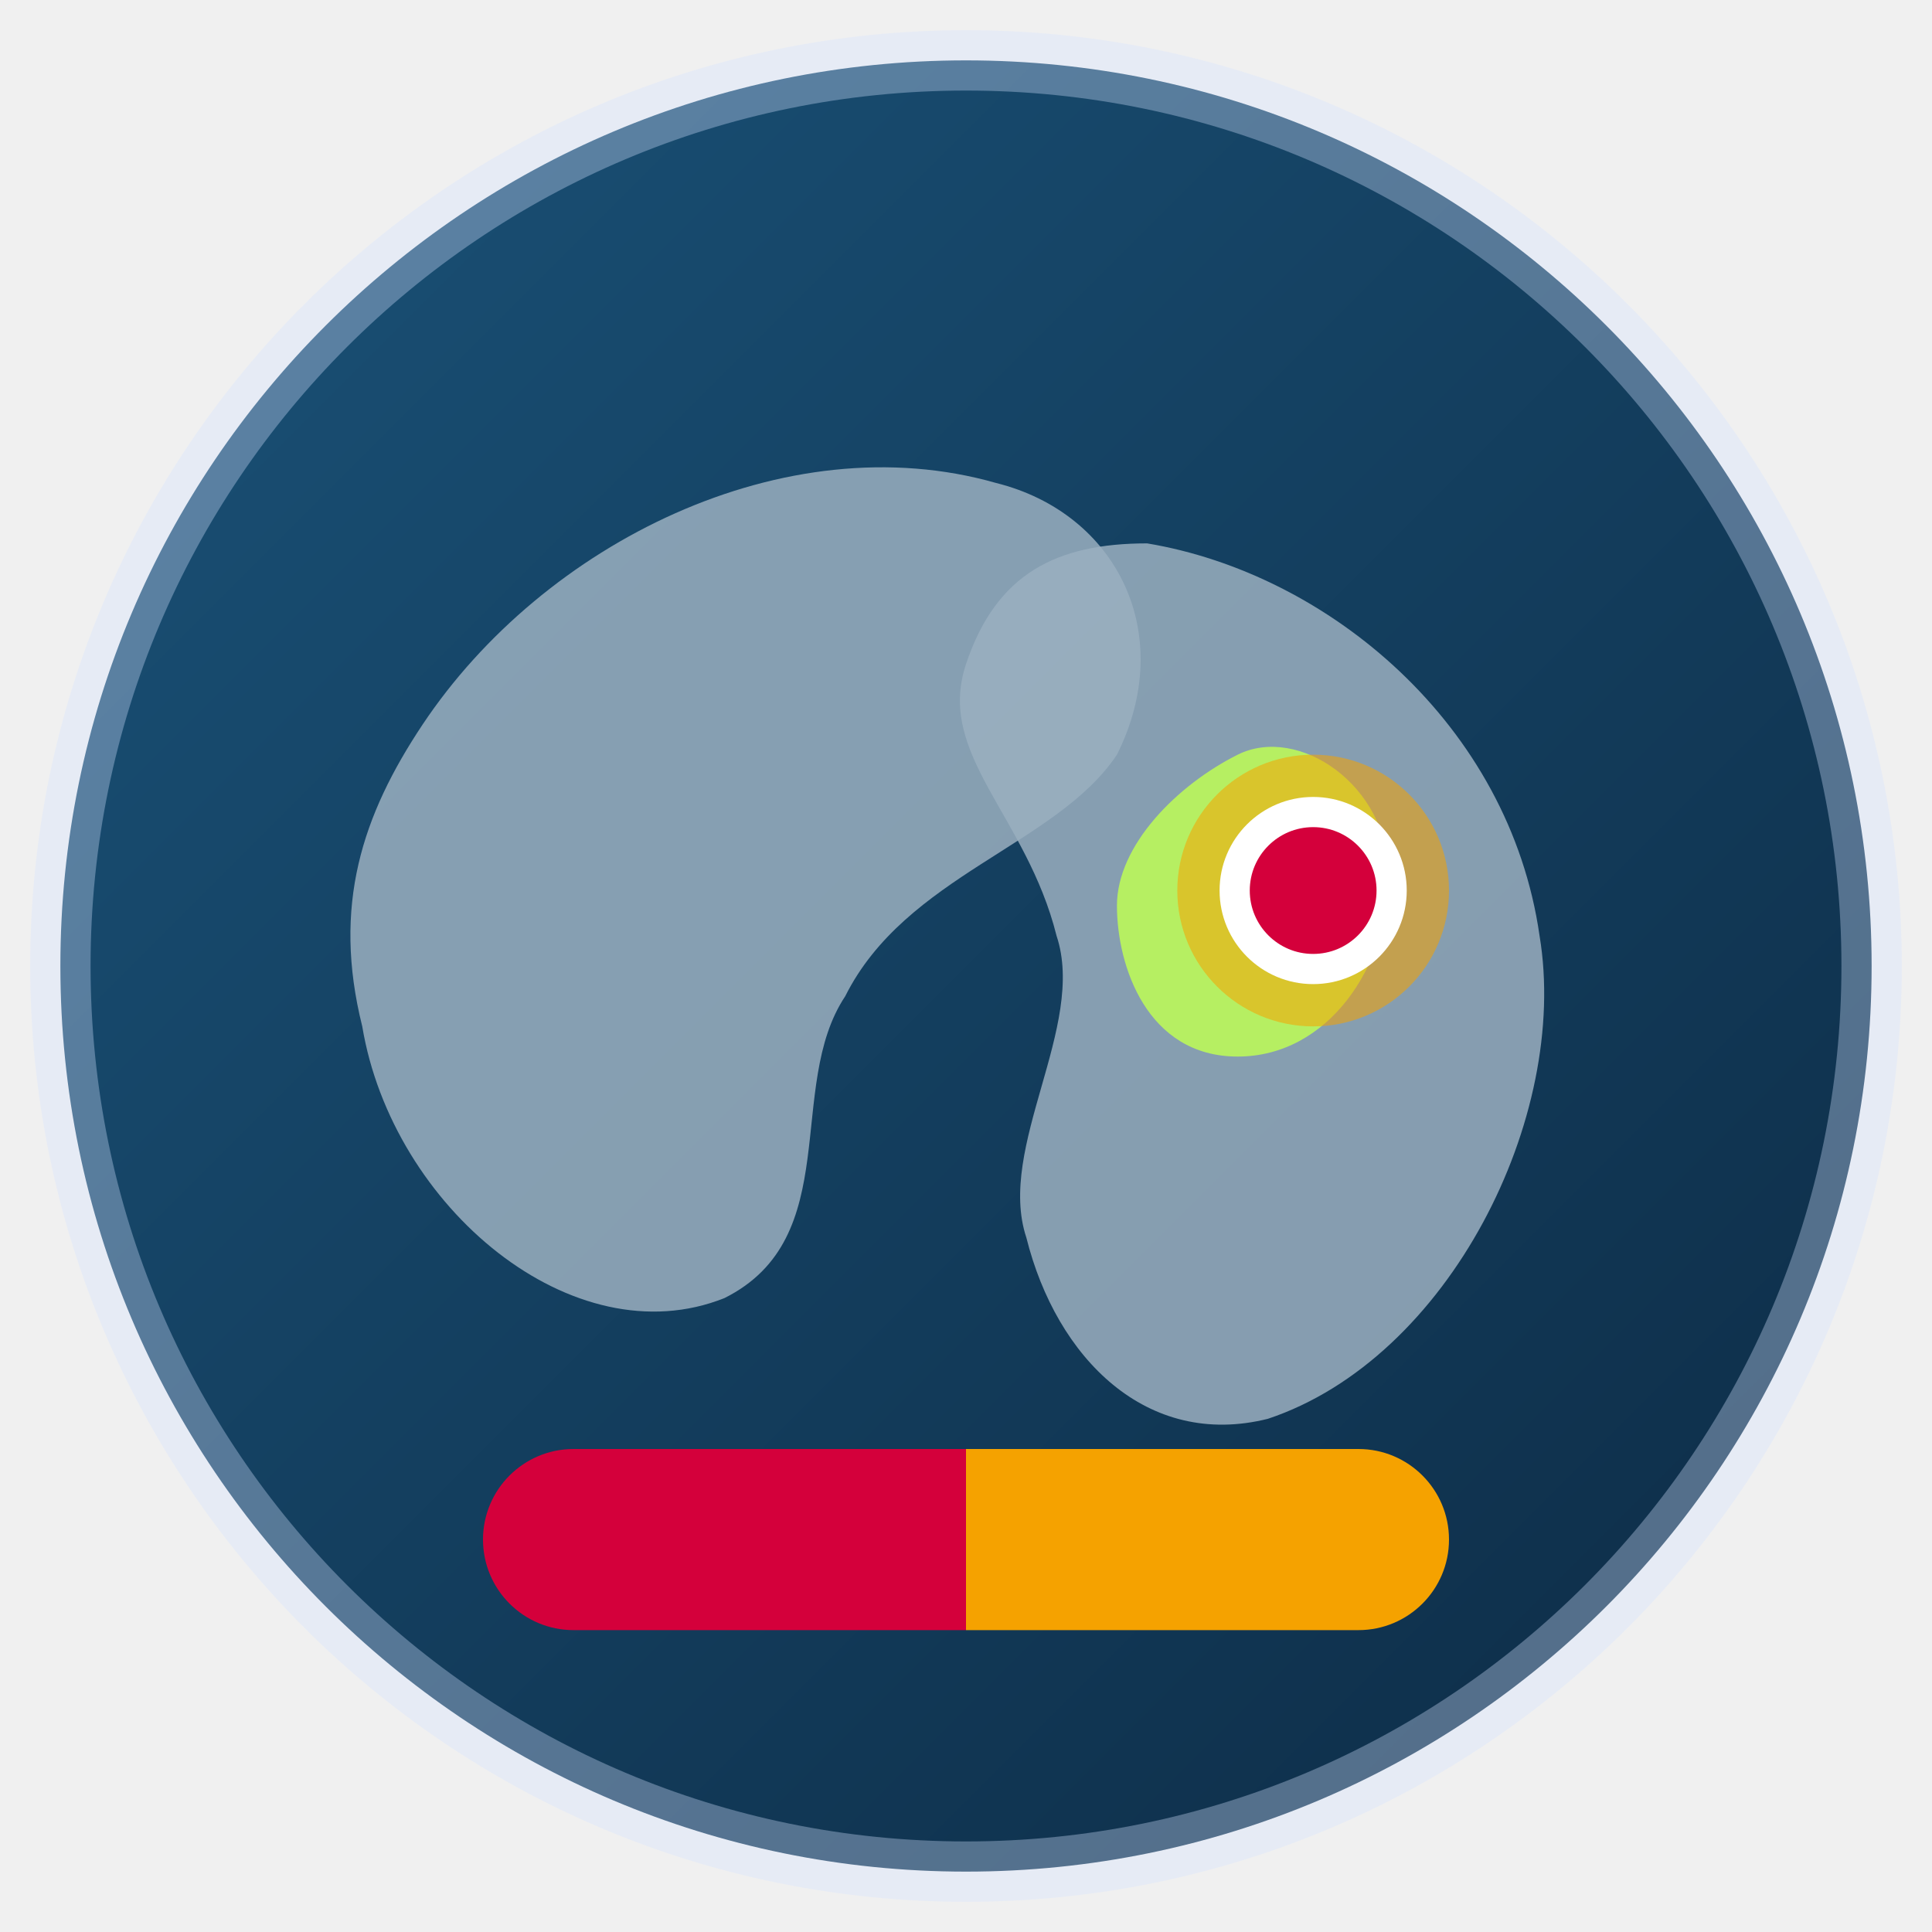
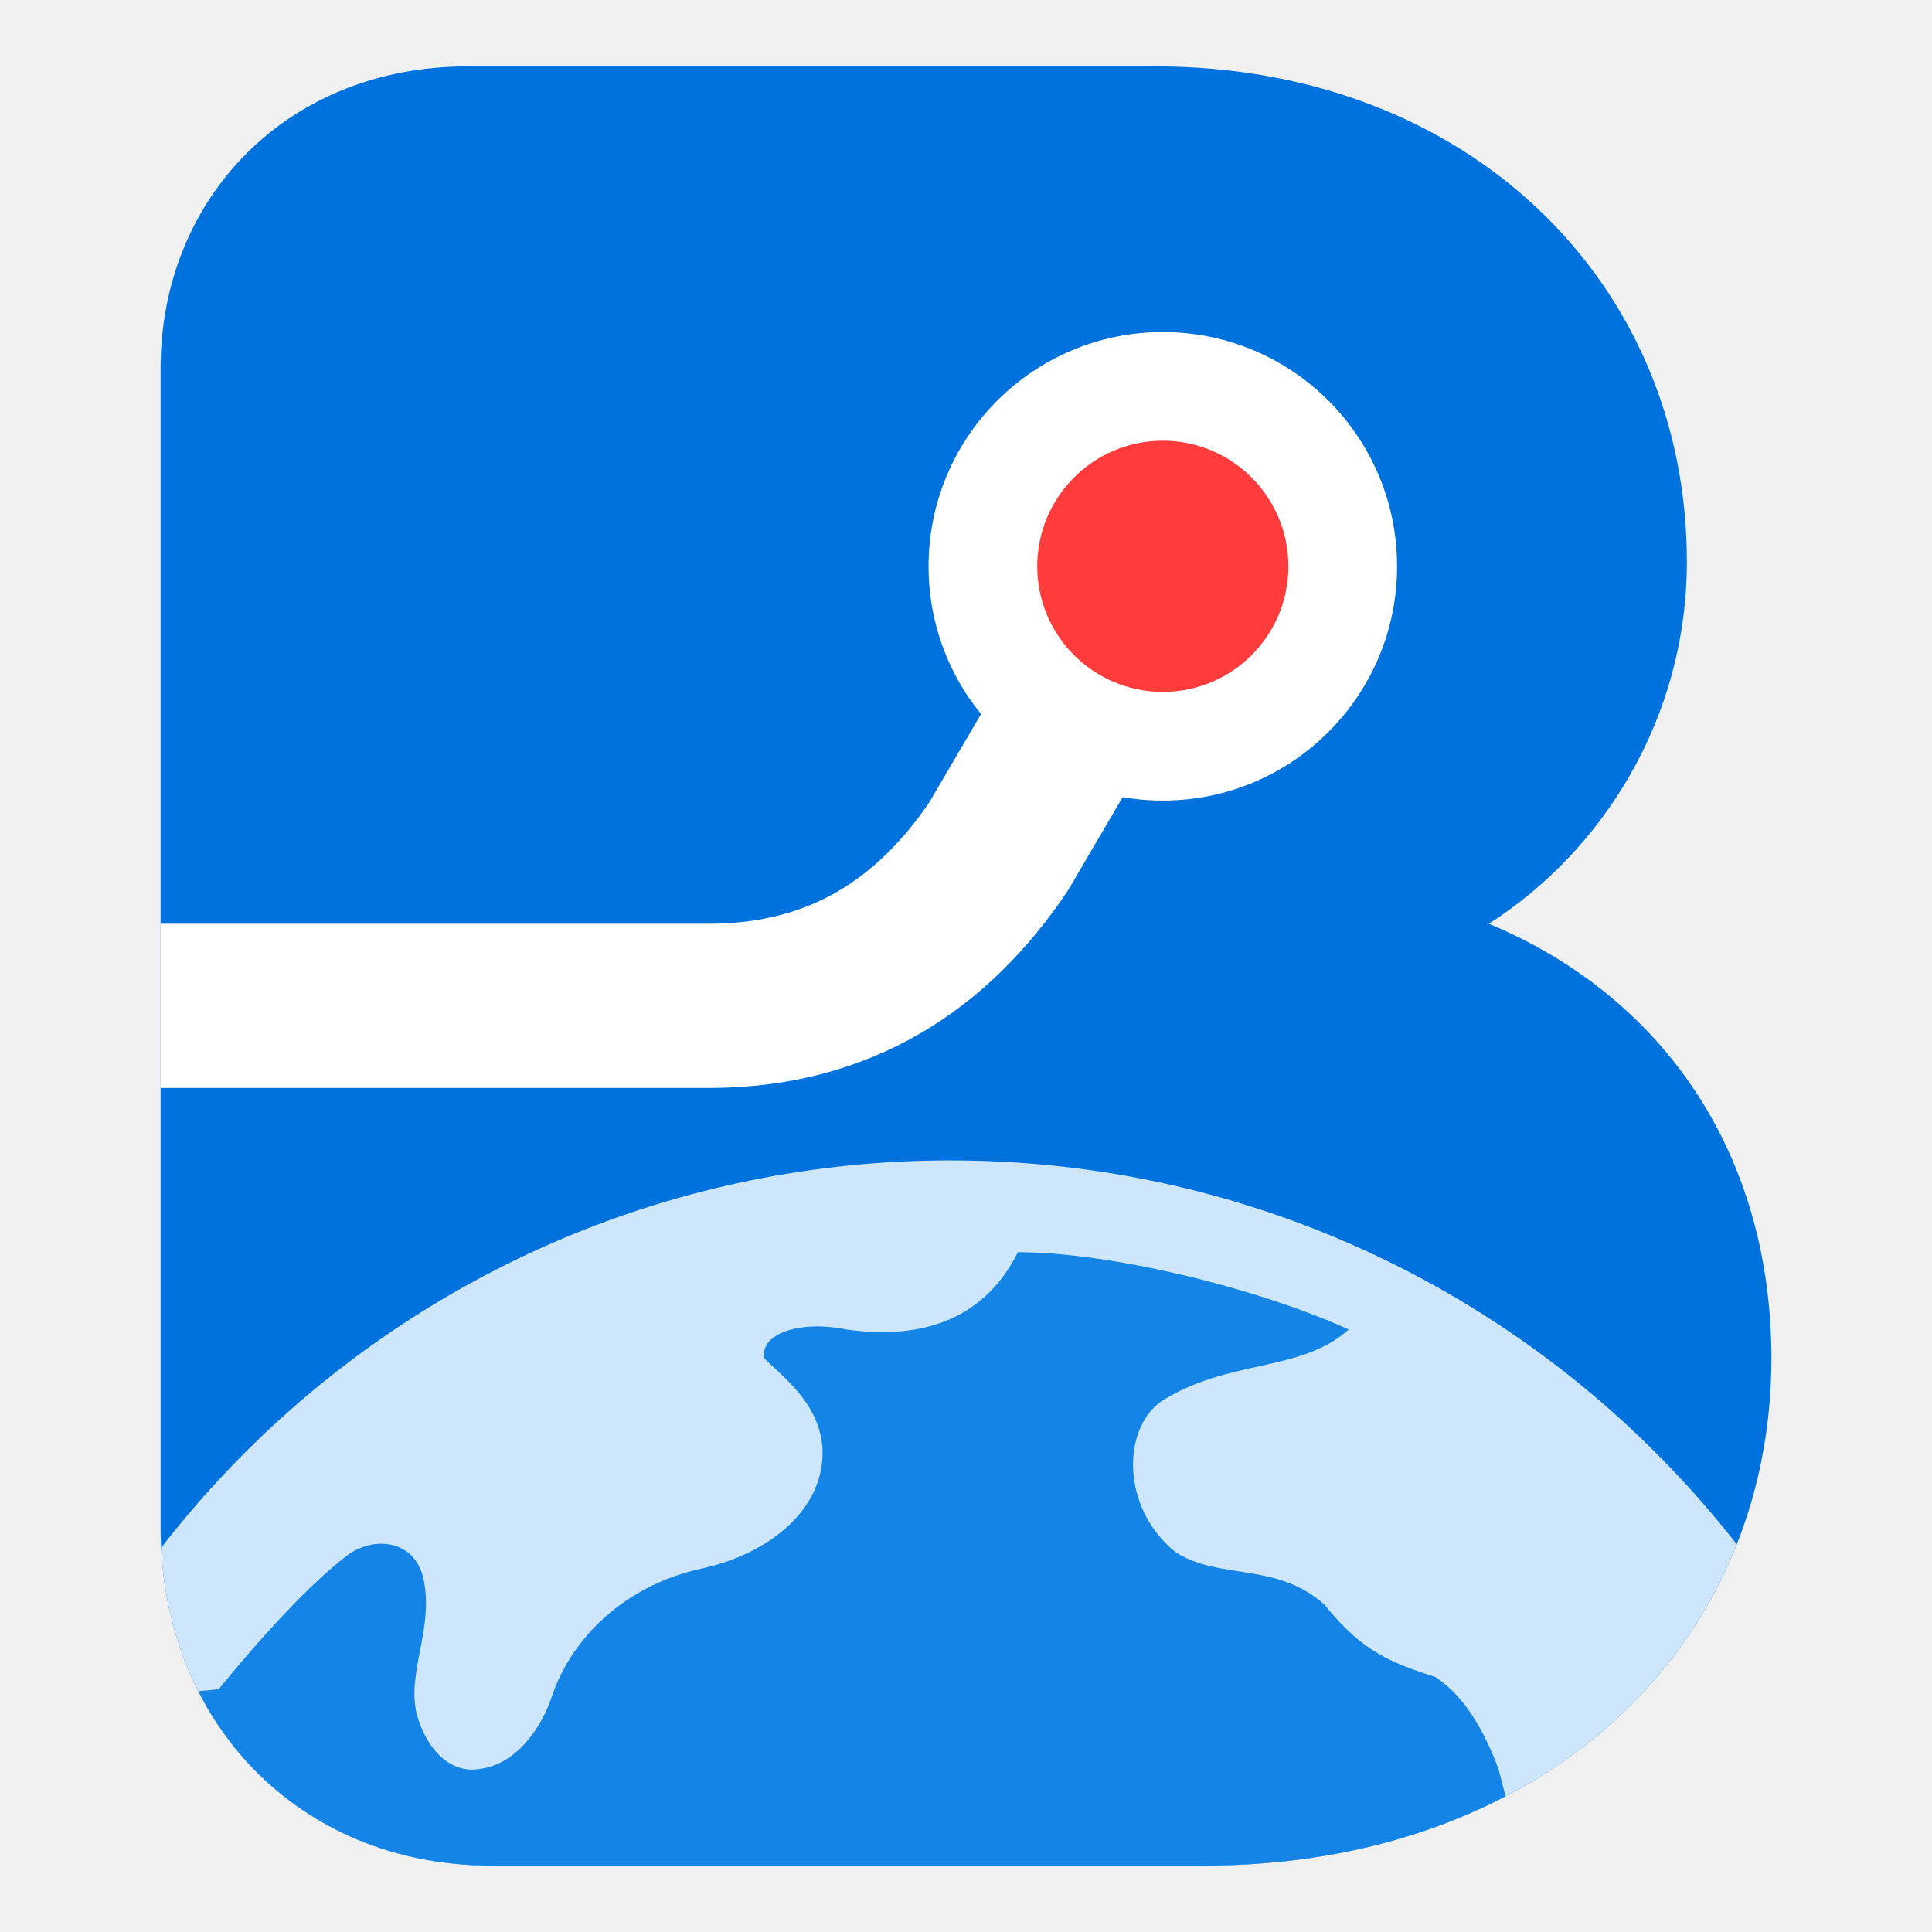
- <svg xmlns="http://www.w3.org/2000/svg" viewBox="0 0 64 64">
+ <svg xmlns="http://www.w3.org/2000/svg" viewBox="241.5 237.5 800 800" width="800" height="800" role="img" aria-label="bumpinto.world logo">
  <defs>
-     <linearGradient id="ocean" x1="0" y1="0" x2="1" y2="1">
-       <stop offset="0%" stop-color="#1a5278" />
-       <stop offset="100%" stop-color="#0d2b45" />
-     </linearGradient>
-     <linearGradient id="badge" x1="0" y1="0" x2="1" y2="0">
-       <stop offset="50%" stop-color="#d4003b" />
-       <stop offset="50%" stop-color="#f5a200" />
-     </linearGradient>
+     <path id="b-shape" d="M435 265H720C850 265 940 355 940 470C940 535 905 590 858 620C930 650 975 715 975 800C975 920 880 1010 740 1010H445C365 1010 308 950 308 870V390C308 320 360 265 435 265Z" />
+     <clipPath id="clip-b">
+       <use href="#b-shape" />
+     </clipPath>
+     <clipPath id="clip-globe">
+       <circle cx="635" cy="1131" r="413" />
+     </clipPath>
  </defs>
-   <circle cx="32" cy="32" r="30" fill="url(#ocean)" stroke="#d4e2ff" stroke-width="2" stroke-opacity="0.35" />
-   <path d="M14 24c4-6 12-10 19-8 4 1 6 5 4 9-2 3-7 4-9 8-2 3 0 8-4 10-5 2-11-3-12-9-1-4 0-7 2-10z" fill="#9aafc0" opacity="0.85" />
-   <path d="M38 18c6 1 12 6 13 13 1 6-3 14-9 16-4 1-7-2-8-6-1-3 2-7 1-10-1-4-4-6-3-9 1-3 3-4 6-4z" fill="#9aafc0" opacity="0.85" />
-   <path d="M41 25c2-1 5 1 5 4s-2 6-5 6-4-3-4-5 2-4 4-5z" fill="#b6ef62" />
-   <circle cx="43.5" cy="29.5" r="4.5" fill="#f5a200" opacity="0.55" />
-   <circle cx="43.5" cy="29.5" r="2.6" fill="#d4003b" stroke="#ffffff" stroke-width="1" />
-   <rect x="16" y="48" width="32" height="6" rx="3" fill="url(#badge)" />
+   <use href="#b-shape" fill="#0072DD" />
+   <g clip-path="url(#clip-b)">
+     <g clip-path="url(#clip-globe)">
+       <rect x="200" y="700" width="900" height="400" fill="#CDE6FB" />
+       <path fill="#1485E6" d="M300 1040L300 940L332 937C350 915 370 893 386 881C398 873 414 876 417 892C421 912 410 930 414 947C418 962 428 972 440 970C456 968 466 952 470 940C478 916 500 894 532 887C560 881 584 862 582 836C580 818 566 808 558 800C556 790 572 784 592 788C620 792 648 786 663 756C700 756 760 770 800 788C780 806 750 800 722 818C706 830 706 862 728 880C746 892 770 884 790 902C806 922 818 926 836 932C848 940 856 954 862 970L880 1040Z" />
+     </g>
+   </g>
+   <path d="M300 654H535C590 654 628 628 655 588L723 472" fill="none" stroke="#FFFFFF" stroke-width="68" stroke-linejoin="round" clip-path="url(#clip-b)" />
+   <circle cx="723" cy="472" r="97" fill="#FFFFFF" />
+   <circle cx="723" cy="472" r="52" fill="#FF3B3B" />
</svg>
